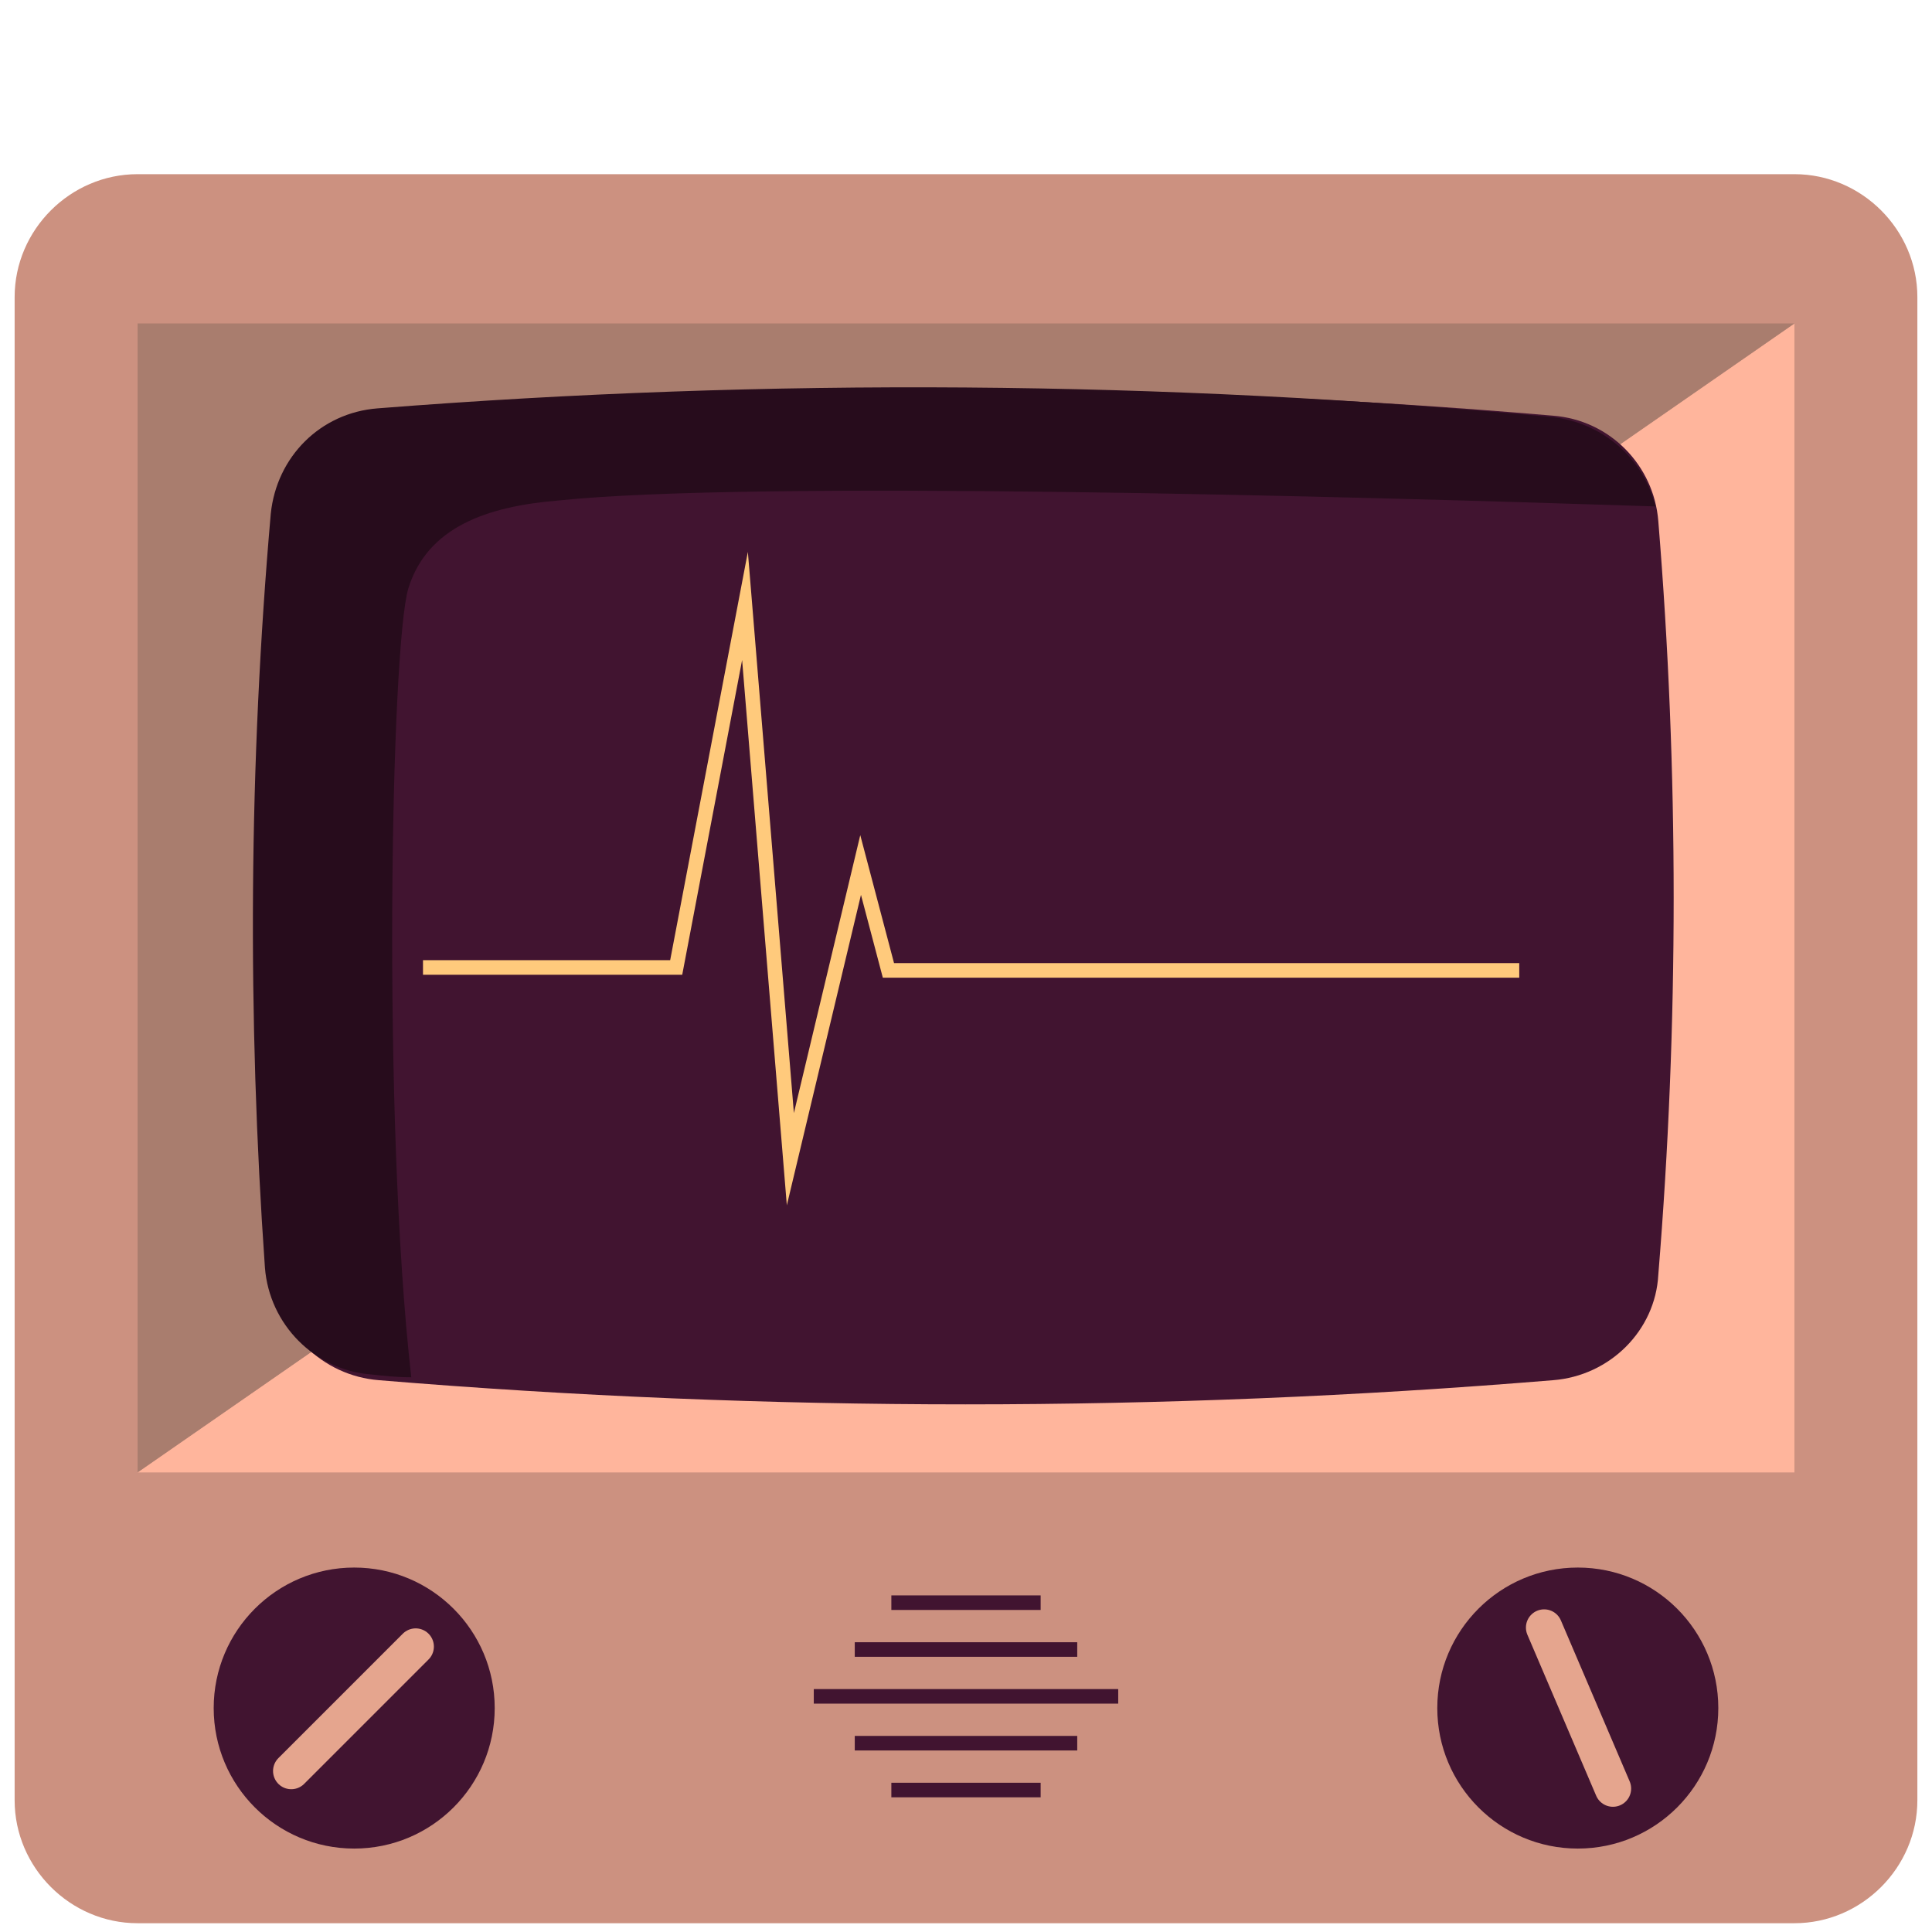
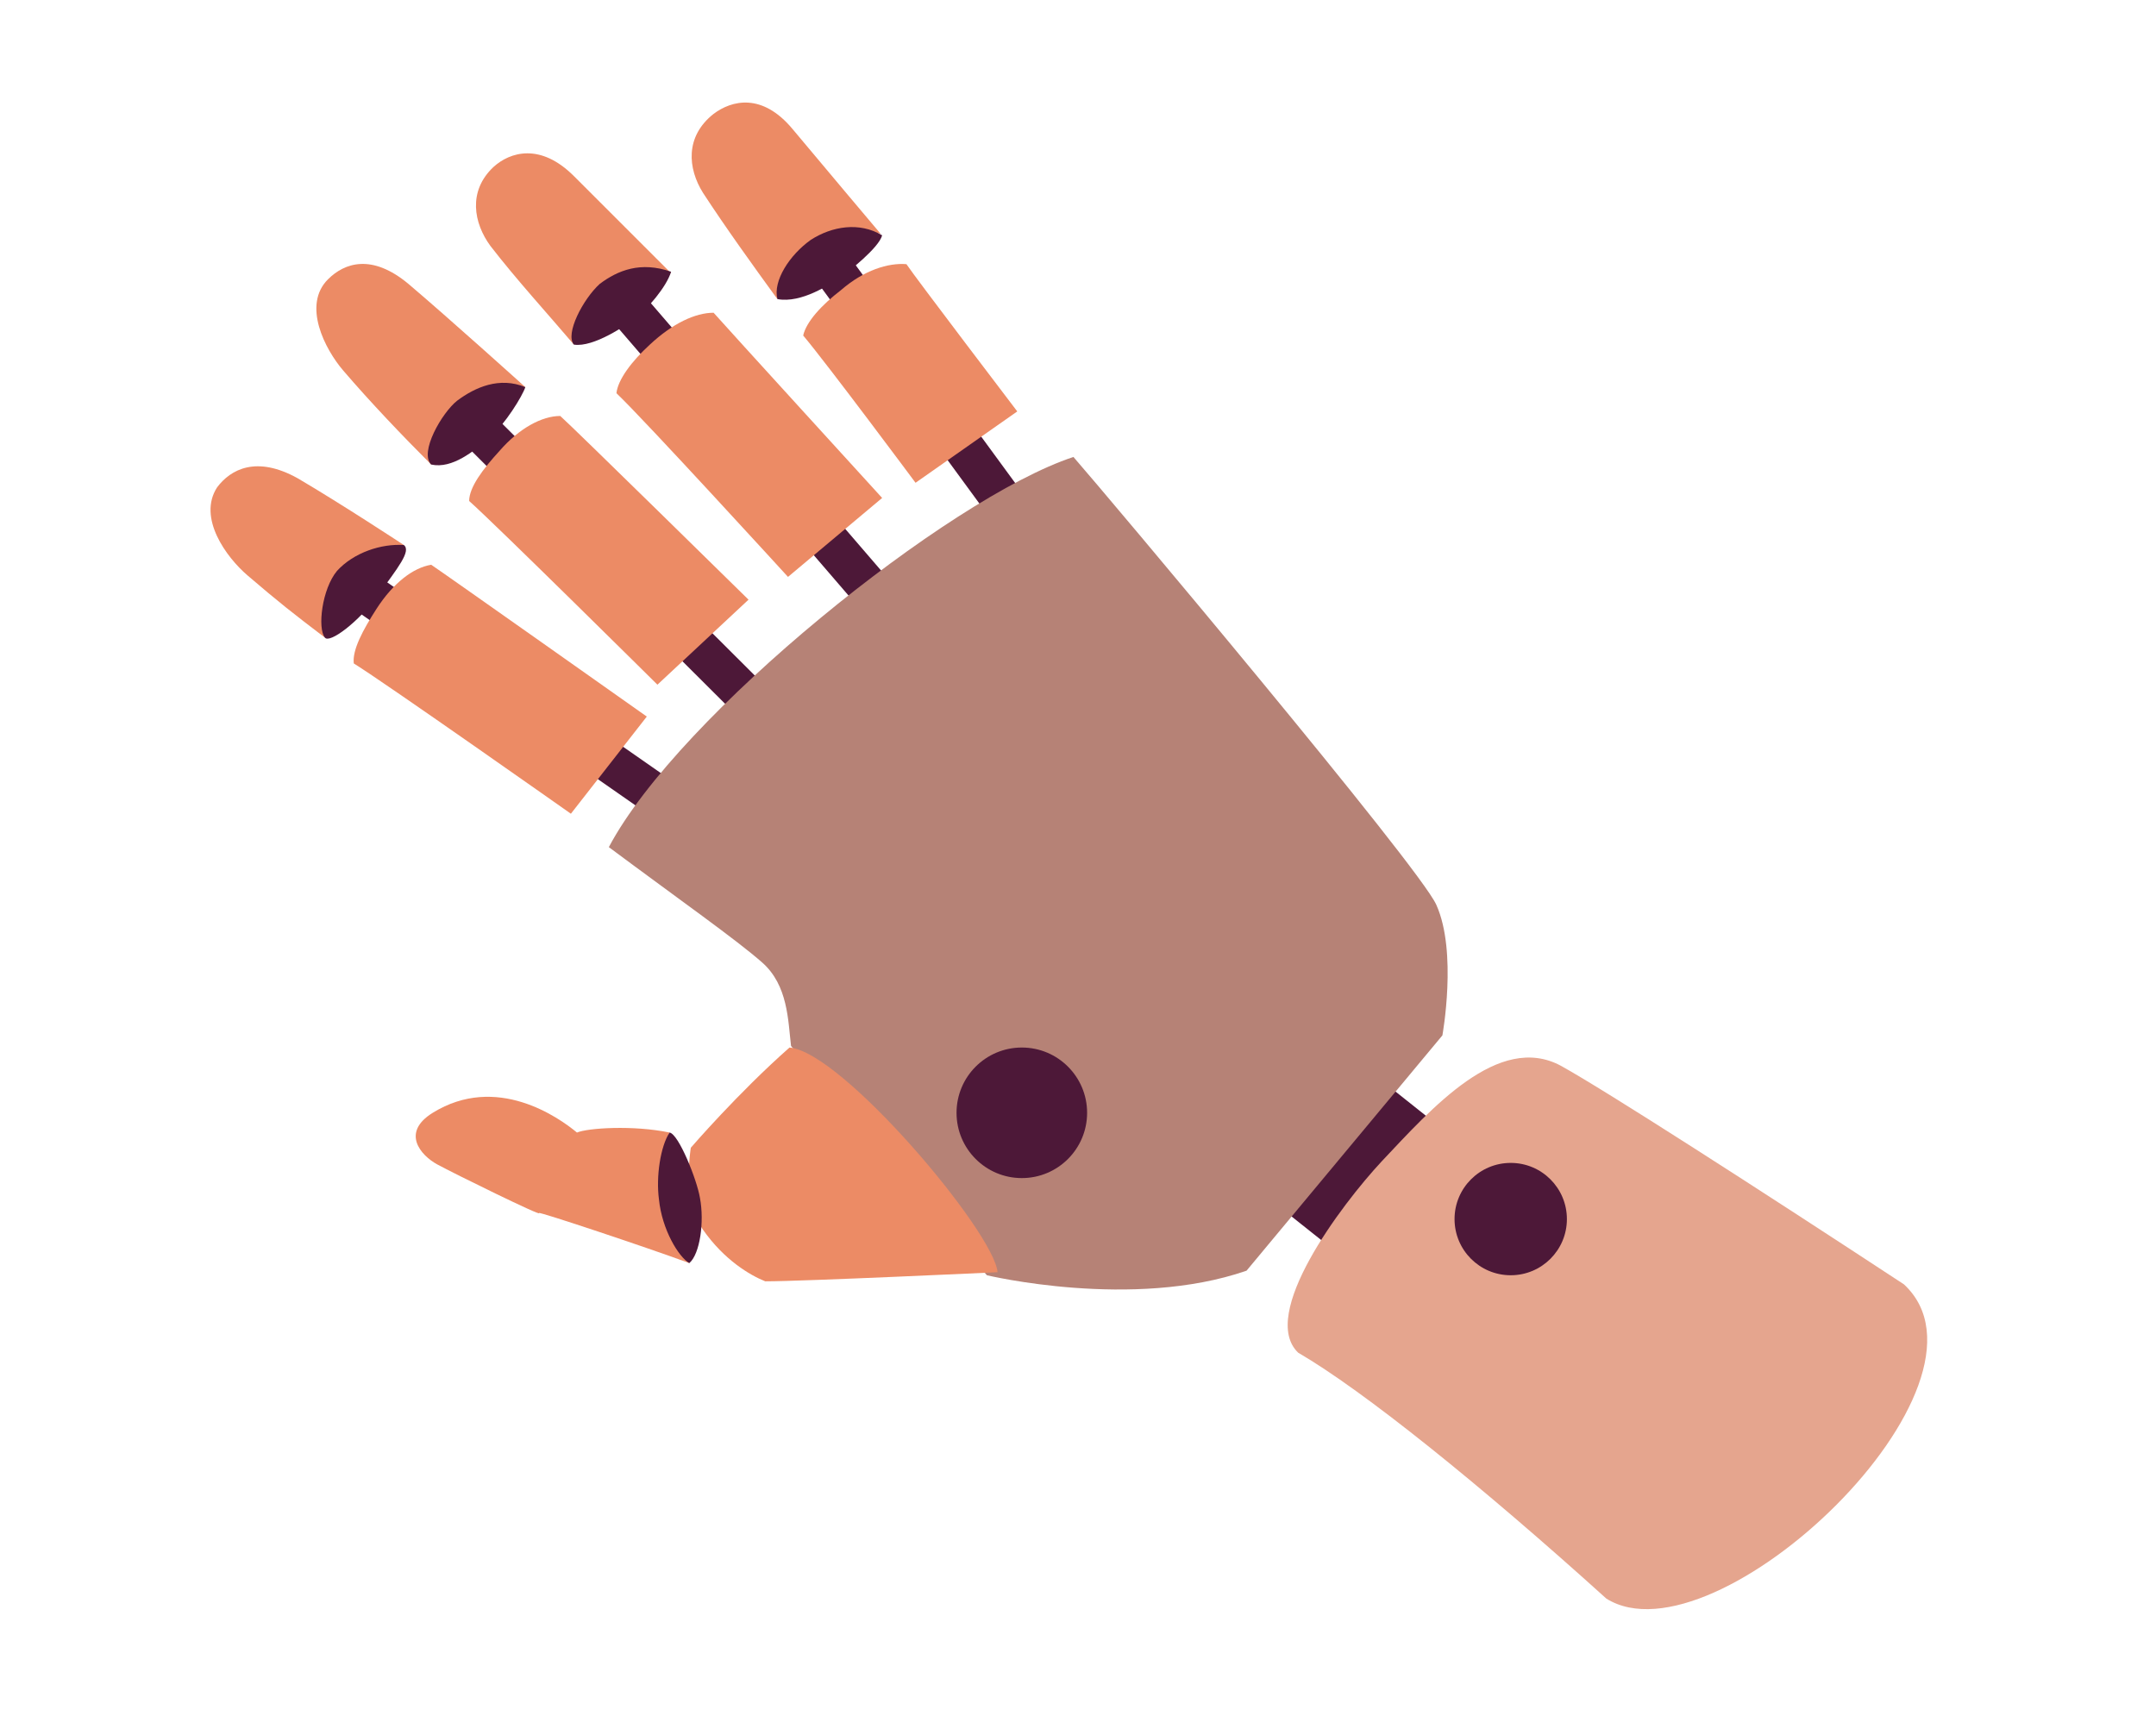
- <svg xmlns="http://www.w3.org/2000/svg" version="1.1" id="Layer_1" x="0px" y="0px" viewBox="0 0 132 132" style="enable-background:new 0 0 132 132;" xml:space="preserve">
+ <svg xmlns="http://www.w3.org/2000/svg" version="1.1" id="Layer_1" x="0px" y="0px" viewBox="0 0 142 113" style="enable-background:new 0 0 142 113;" xml:space="preserve">
  <style type="text/css">
- 	.st0{fill:#CC9180;}
- 	.st1{fill:#FFB59C;}
- 	.st2{fill:#A97D6E;}
- 	.st3{fill:#411430;}
- 	.st4{fill:none;stroke:#E5A58E;stroke-width:2.489;stroke-linecap:round;stroke-linejoin:round;stroke-miterlimit:10;}
- 	.st5{fill:none;stroke:#411430;stroke-width:0.995;stroke-miterlimit:10;}
- 	.st6{fill:none;stroke:#FFCA7C;stroke-width:0.995;stroke-miterlimit:10;}
- 	.st7{fill:#270C1C;}
+ 	.st0{fill:#4D1838;}
+ 	.st1{fill:#E5A58E;}
+ 	.st2{fill:#B68276;}
+ 	.st3{fill:#EC8B65;}
</style>
-   <g>
-     <path class="st0" d="M122.6,131.4H9.4c-4.6,0-8.4-3.8-8.4-8.4V20.3c0-4.6,3.8-8.4,8.4-8.4h113.2c4.6,0,8.4,3.8,8.4,8.4V123   C131,127.6,127.2,131.4,122.6,131.4z" />
-     <polygon class="st1" points="9.4,100.6 9.4,100.6 122.6,100.6 122.6,22.1  " />
-     <polygon class="st2" points="122.6,22.1 9.4,22.1 9.4,100.6 122.6,22.1  " />
-     <g>
-       <g>
-         <circle class="st3" cx="24.2" cy="116.7" r="9.6" />
-         <line class="st4" x1="28.4" y1="112.5" x2="19.9" y2="121" />
-       </g>
-       <g>
-         <circle class="st3" cx="107.8" cy="116.7" r="9.6" />
-         <line class="st4" x1="105.5" y1="111.2" x2="110.2" y2="122.2" />
-       </g>
-     </g>
-     <path class="st3" d="M106.1,94.3c-26.7,2.2-53.6,2.2-80.2,0c-3.9-0.3-7-3.4-7.3-7.2c-1.4-17.1-1.4-34.4,0-51.5   c0.3-3.9,3.4-6.9,7.2-7.2c26.7-2.3,53.6-2.3,80.3,0c3.9,0.3,6.9,3.4,7.2,7.2c1.4,17.1,1.4,34.4,0,51.5   C113.1,90.9,110,94,106.1,94.3z" />
-     <g>
-       <g>
-         <line class="st5" x1="60.9" y1="109.5" x2="71.1" y2="109.5" />
-         <line class="st5" x1="58.4" y1="112.7" x2="73.6" y2="112.7" />
-         <line class="st5" x1="55.6" y1="115.9" x2="76.4" y2="115.9" />
-       </g>
-       <g>
-         <line class="st5" x1="71.1" y1="122.3" x2="60.9" y2="122.3" />
-         <line class="st5" x1="73.6" y1="119.1" x2="58.4" y2="119.1" />
-       </g>
-     </g>
-     <polyline class="st6" points="28.9,66.1 46.2,66.1 50.9,41.4 54,79.2 58.8,59.1 60.7,66.3 103.8,66.3  " />
-     <path class="st7" d="M27.9,40.2c1.3-4.2,5.4-5.6,10.2-6c13.4-1.4,53.8-0.3,75,0.4c-0.8-3.3-3.6-5.7-7-6.1   c-26.6-2.5-53.6-2.7-80.3-0.6c-3.9,0.3-6.9,3.3-7.3,7.2c-1.5,17.1-1.6,34.4-0.4,51.5c0.3,3.9,3.4,7,7.2,7.3   c0.9,0.1,1.8,0.2,2.8,0.2C26.1,76.5,26.7,44.2,27.9,40.2z" />
-   </g>
+   <rect x="76.4" y="72.7" transform="matrix(-0.7827 -0.6224 0.6224 -0.7827 113.5558 195.667)" class="st0" width="29" height="10.7" />
+   <path class="st1" d="M125.4,84.6c-9.6-6.3-19.7-12.8-22.6-14.4c-4.1-2.2-8.5,2.8-11.8,6.3c-2.7,2.9-8.1,10.1-5.5,12.6  c4.3,2.5,12,8.7,20.3,16.2c0,0,0,0,0,0C113,109.8,132.5,91.2,125.4,84.6z" />
+   <rect x="21.8" y="44.9" transform="matrix(-0.8204 -0.5719 0.5719 -0.8204 36.1648 103.8196)" class="st0" width="25.2" height="2.7" />
+   <rect x="40.3" y="77.3" transform="matrix(-0.9958 9.202731e-02 -9.202731e-02 -0.9958 97.73 152.8163)" class="st0" width="10.1" height="2.7" />
+   <rect x="27.5" y="36.2" transform="matrix(-0.7081 -0.7061 0.7061 -0.7081 43.3468 93.0822)" class="st0" width="26.8" height="2.7" />
+   <rect x="37.1" y="28.8" transform="matrix(-0.6525 -0.7578 0.7578 -0.6525 59.4683 87.5257)" class="st0" width="25.5" height="2.7" />
+   <rect x="50.6" y="24.9" transform="matrix(-0.5907 -0.8069 0.8069 -0.5907 76.0897 91.1461)" class="st0" width="21.2" height="2.7" />
+   <circle class="st0" cx="99.5" cy="80.3" r="3.7" />
+   <path class="st2" d="M82.1,83.7l12.9-15.5c0,0,1-5.5-0.4-8.6c-1.1-2.5-21.8-27.1-23.9-29.5c-8.2,2.7-26,17-30.6,25.7  c4.7,3.5,8.4,6.1,10.1,7.6s1.7,3.8,1.9,5.5c2,2.4,12.9,15.1,12.9,15.1S74.6,86.3,82.1,83.7z" />
+   <path class="st3" d="M60.3,31.8l6.7-4.7c0,0-6.7-8.8-7.3-9.7c-1.2-0.1-2.8,0.4-4.3,1.7c-1.3,1-2.3,2.1-2.5,3  C54.5,24,60.3,31.8,60.3,31.8z" />
+   <path class="st3" d="M51.2,19.7c-1.6-2.2-3.4-4.7-4.9-7c-1-1.6-1.2-3.7,0.7-5.2c1.2-0.9,3.2-1.4,5.2,1c2,2.4,5.8,6.9,5.8,6.9  s-2.3-0.7-4.5,0.9C52.6,17.2,51.3,18.7,51.2,19.7z" />
+   <path class="st3" d="M51.9,38l6.2-5.2c0,0-10.4-11.4-11.1-12.2c-1.2,0-2.7,0.7-4.2,2.1c-1.2,1.1-2.1,2.3-2.2,3.2  C42.4,27.6,51.9,38,51.9,38z" />
+   <path class="st3" d="M37.8,22.7c-1.7-2-3.8-4.3-5.5-6.5c-1.1-1.5-1.5-3.6,0.2-5.2c1.1-1,3.1-1.6,5.3,0.6c2.2,2.2,6.4,6.4,6.4,6.4  s-2.4-0.5-4.4,1.3C38.9,20.1,37.8,21.7,37.8,22.7z" />
+   <path class="st3" d="M43.3,45.1l6-5.6c0,0-11.6-11.4-12.4-12.1c-1.2,0-2.7,0.8-4,2.3c-1.1,1.2-2,2.4-2,3.3  C32.7,34.6,43.3,45.1,43.3,45.1z" />
+   <path class="st3" d="M28.4,30.6c-1.9-1.9-4-4.1-5.8-6.2c-1.2-1.4-2.7-4.3-1-6c1.1-1.1,2.9-1.7,5.3,0.3c2.6,2.2,7.7,6.8,7.7,6.8  s-2.4-0.3-4.3,1.6C29.4,27.9,28.4,29.6,28.4,30.6z" />
+   <path class="st3" d="M37.6,53.6l5-6.4c0,0-13.3-9.4-14.2-10c-1.2,0.2-2.5,1.2-3.6,2.9c-0.9,1.4-1.6,2.7-1.5,3.6  C25.4,45,37.6,53.6,37.6,53.6z" />
+   <path class="st3" d="M21.4,42c-2.1-1.6-3-2.3-5.1-4.1c-1.4-1.2-3.3-3.8-2-5.8c0.9-1.2,2.6-2.1,5.3-0.6c2.9,1.7,7,4.4,7,4.4  s-2.4,0.1-4,2.3C21.9,39.2,21.2,41,21.4,42z" />
+   <path class="st3" d="M65.7,83.8C65.5,81.2,55.5,69.3,52,69c-3.4,3-6.5,6.6-6.5,6.6S44.9,79,46.3,81s3.1,3,4.1,3.4  C52.9,84.4,65.7,83.8,65.7,83.8z" />
+   <path class="st3" d="M45.4,83.2c-1.6-2.4-2-7.3-1.3-8.6c-2.4-0.5-5.4-0.3-6.1,0c-1.2-1-5.3-3.9-9.5-1.3c-2.1,1.3-0.8,2.8,0.3,3.4  c1.1,0.6,7,3.5,6.7,3.2C35.5,79.8,42.7,82.2,45.4,83.2z" />
+   <path class="st0" d="M21.4,42c0.3,0.4,2.2-1,3.5-2.8s2.2-2.9,1.7-3.3c-1.5-0.1-3.3,0.5-4.4,1.7C21.2,38.8,20.9,41.4,21.4,42z" />
+   <path class="st0" d="M28.4,30.6c1.4,0.3,2.8-0.9,3.8-1.7c1.1-1,2.2-2.8,2.4-3.4c-1.7-0.7-3.3,0-4.5,0.9  C29.1,27.2,27.6,29.8,28.4,30.6z" />
+   <path class="st0" d="M37.8,22.7c1.3,0.2,3.5-1.3,4.1-1.8c0.7-0.5,2-2,2.3-3c-2-0.7-3.5-0.1-4.7,0.8C38.4,19.7,37.2,22,37.8,22.7z" />
+   <path class="st0" d="M51.2,19.7c1.6,0.3,3.5-1,4.1-1.4c0.6-0.4,2.6-2,2.8-2.8c-1.5-0.9-3.3-0.6-4.7,0.3C52,16.8,50.9,18.5,51.2,19.7  z" />
+   <circle class="st0" cx="67.3" cy="73.3" r="4.3" />
+   <path class="st0" d="M45.4,83.2c0.7-0.6,1-2.7,0.7-4.3c-0.2-1.2-1.4-4.2-2-4.3c-0.6,0.9-0.9,2.9-0.7,4.4  C43.6,81,44.7,82.8,45.4,83.2z" />
</svg>
